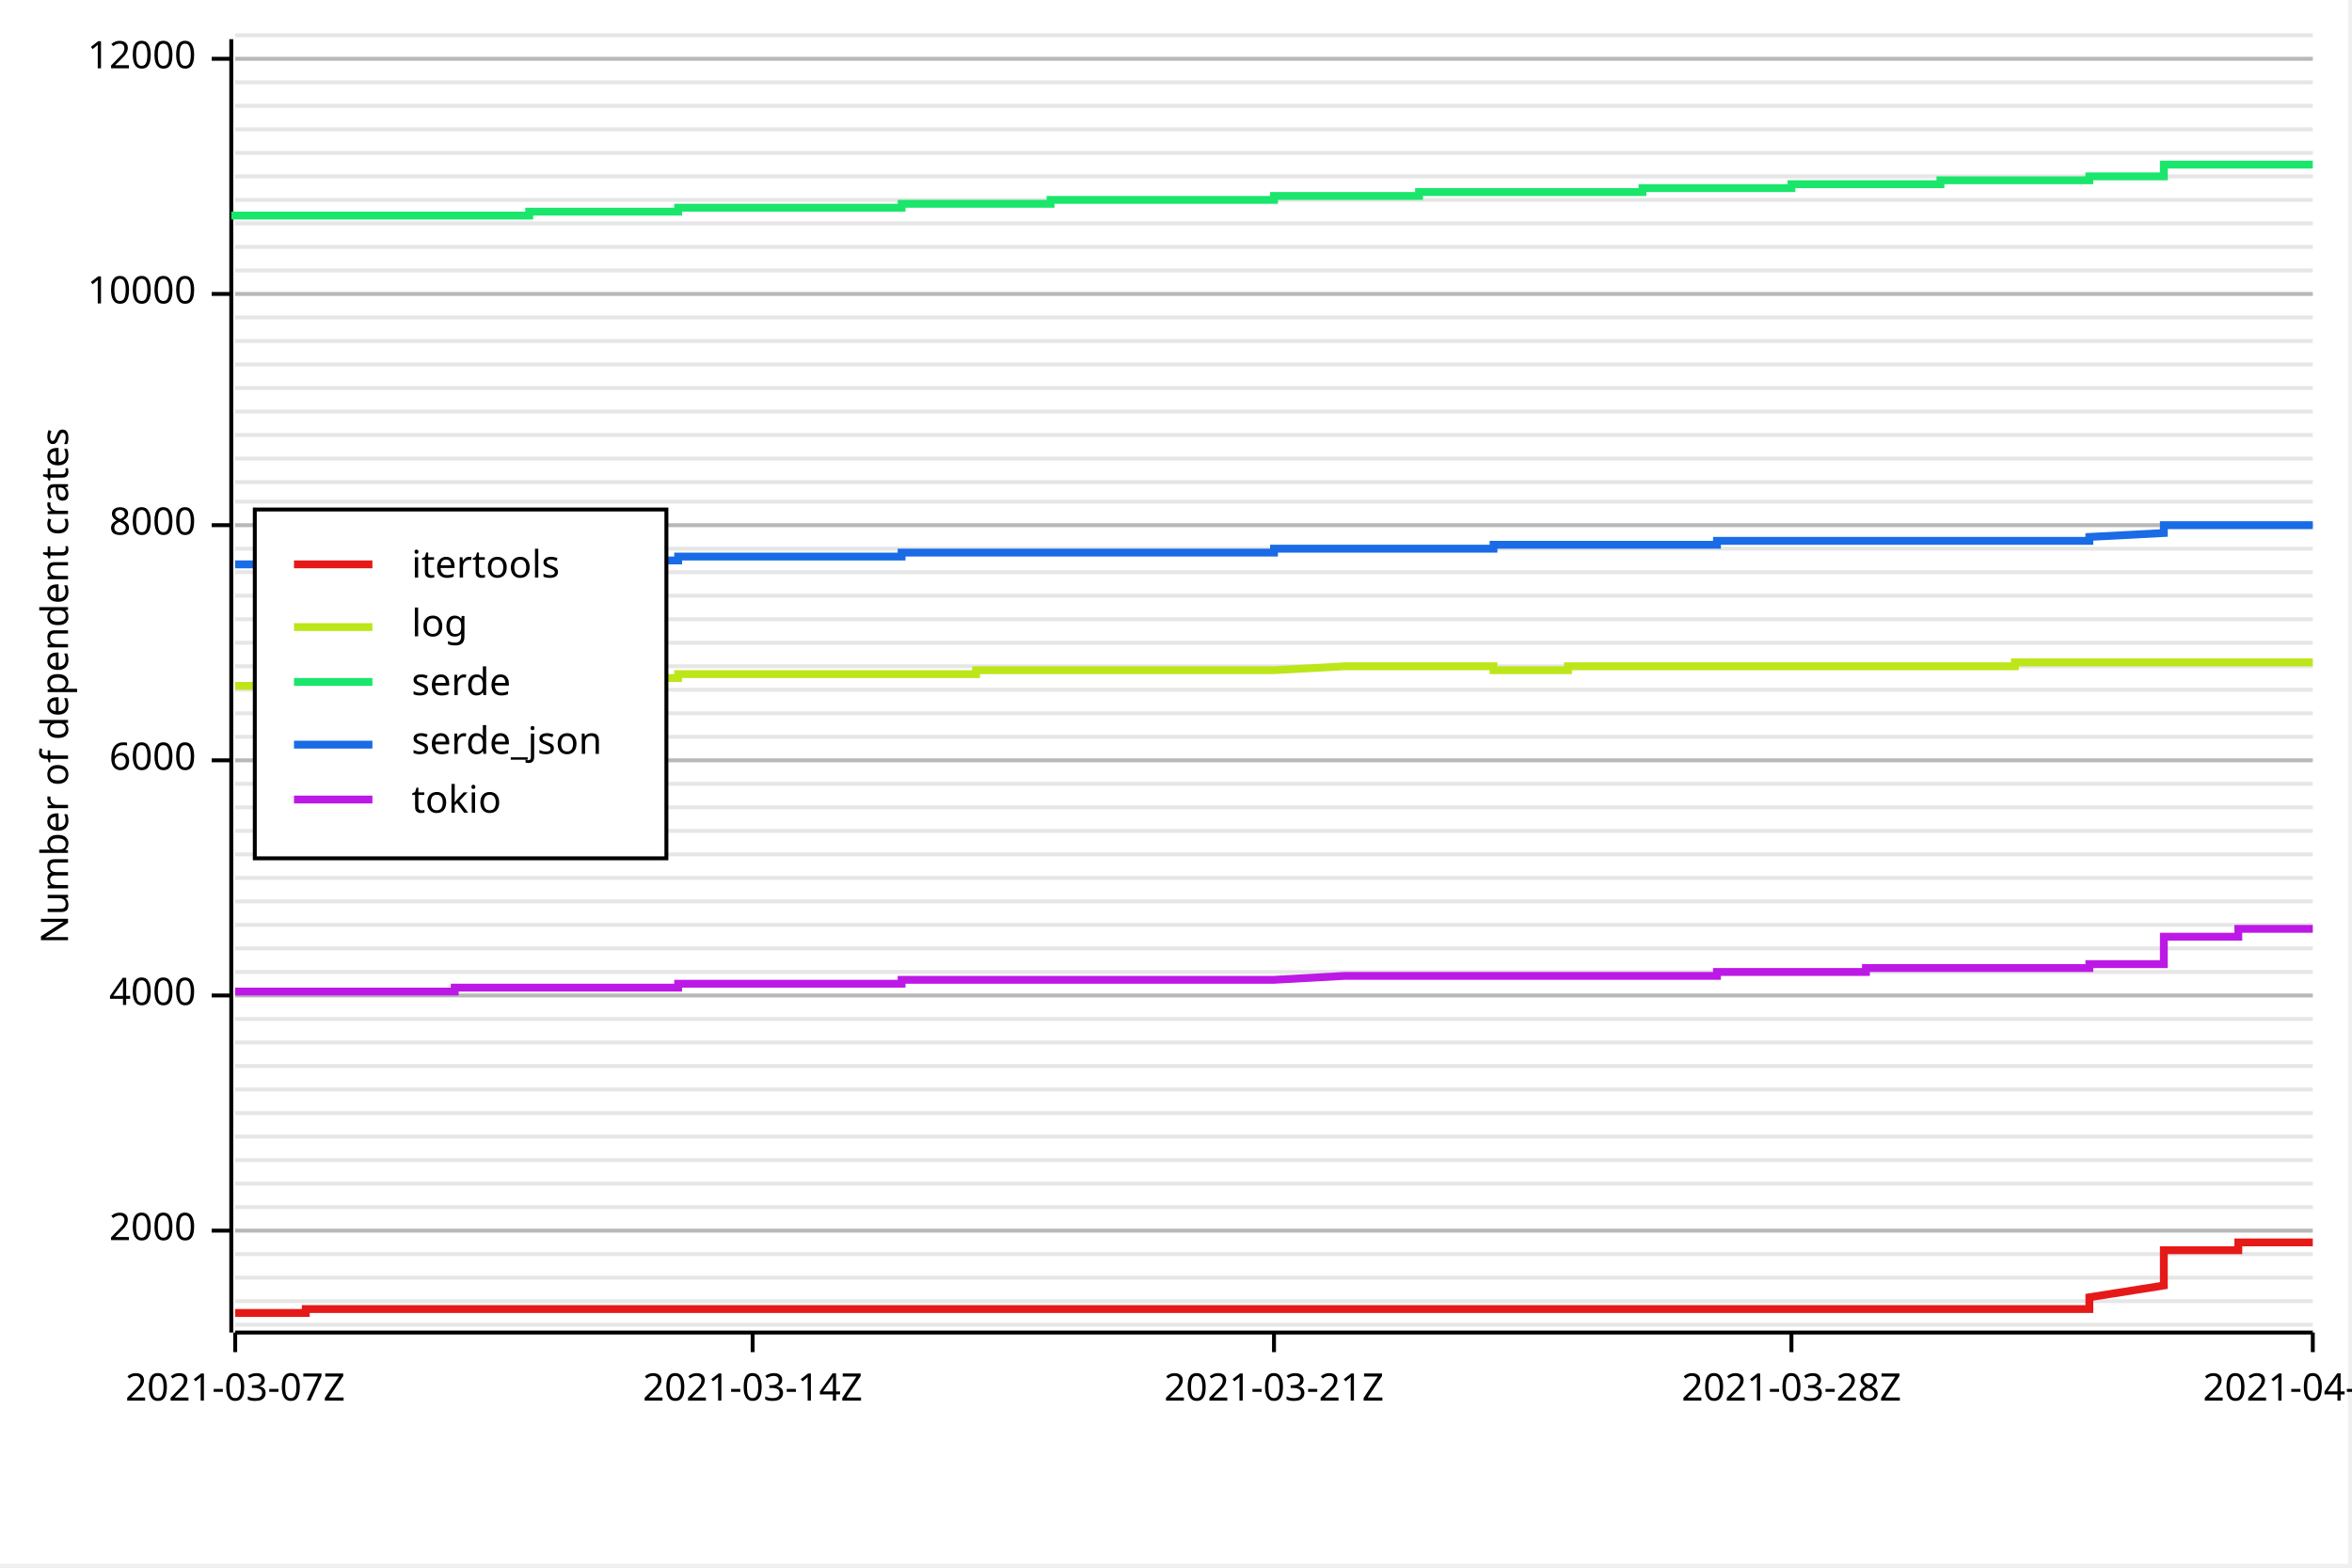
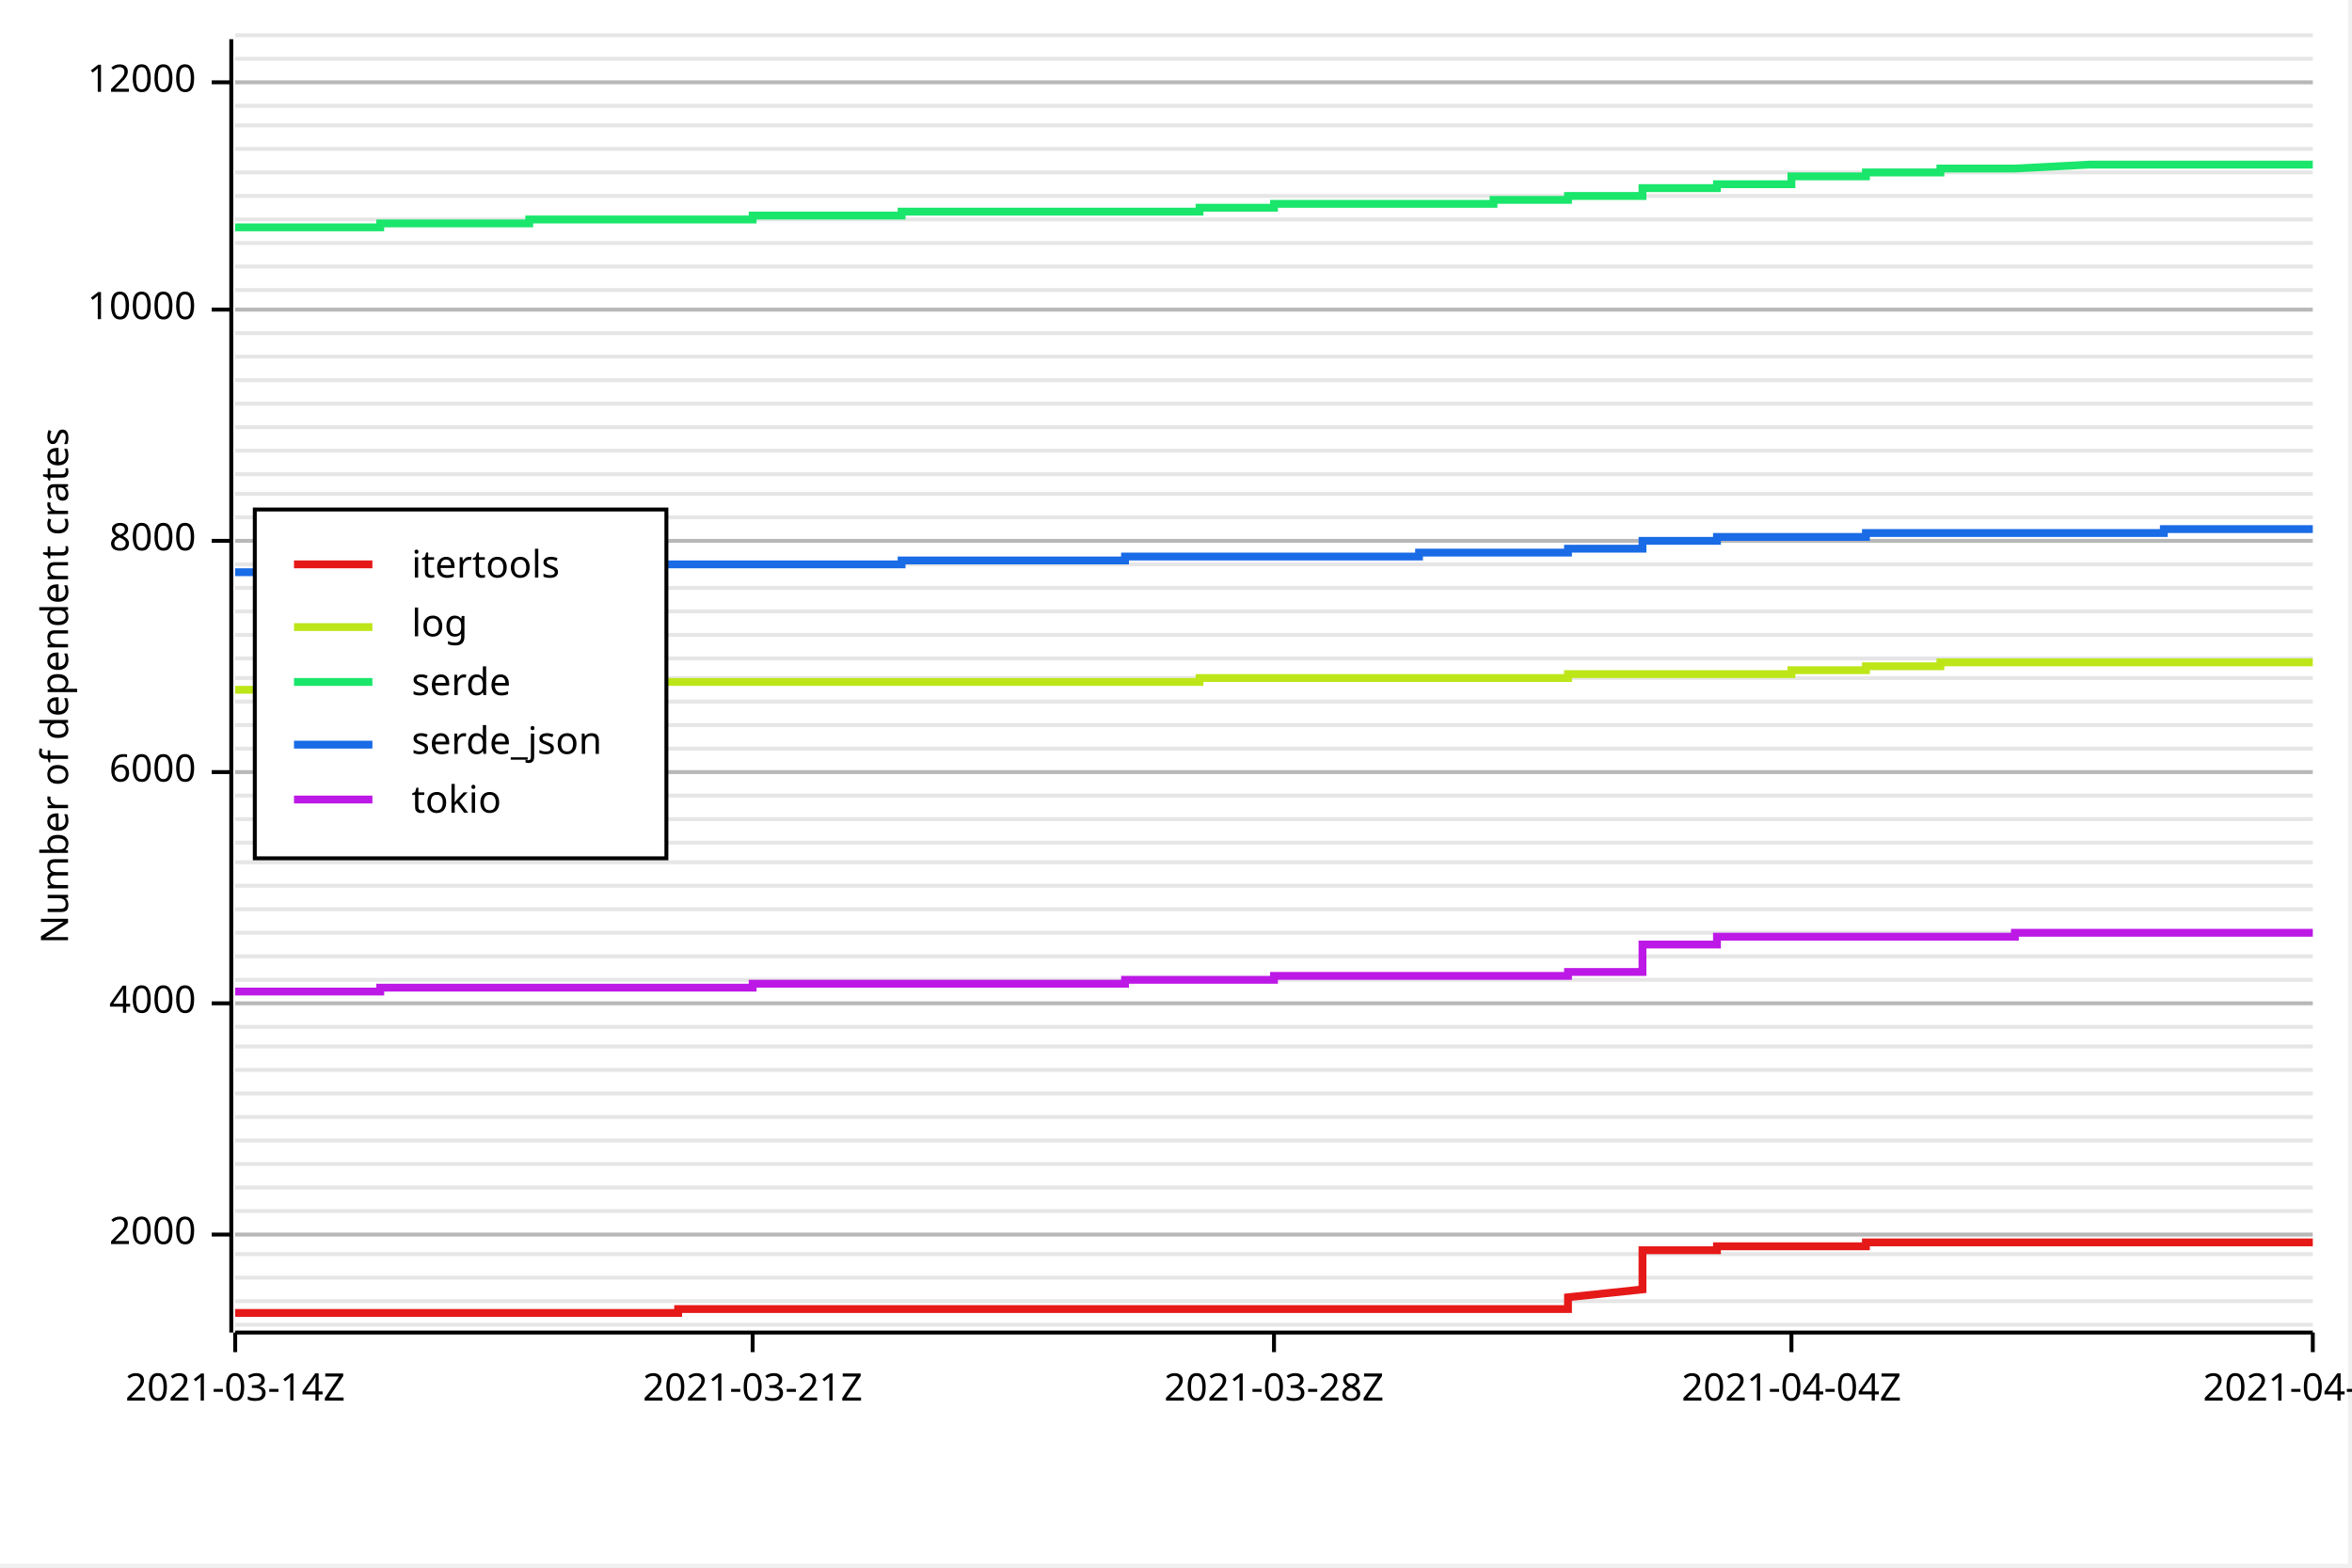
<svg xmlns="http://www.w3.org/2000/svg" width="600" height="400" viewBox="0 0 600 400">
  <rect x="0" y="0" width="599" height="399" opacity="1" fill="#FFFFFF" stroke="none" />
  <line opacity="0.1" stroke="#000000" stroke-width="1" x1="60" y1="338" x2="590" y2="338" />
  <line opacity="0.1" stroke="#000000" stroke-width="1" x1="60" y1="332" x2="590" y2="332" />
  <line opacity="0.1" stroke="#000000" stroke-width="1" x1="60" y1="326" x2="590" y2="326" />
  <line opacity="0.1" stroke="#000000" stroke-width="1" x1="60" y1="320" x2="590" y2="320" />
-   <line opacity="0.1" stroke="#000000" stroke-width="1" x1="60" y1="314" x2="590" y2="314" />
-   <line opacity="0.1" stroke="#000000" stroke-width="1" x1="60" y1="308" x2="590" y2="308" />
-   <line opacity="0.1" stroke="#000000" stroke-width="1" x1="60" y1="302" x2="590" y2="302" />
-   <line opacity="0.1" stroke="#000000" stroke-width="1" x1="60" y1="296" x2="590" y2="296" />
-   <line opacity="0.1" stroke="#000000" stroke-width="1" x1="60" y1="290" x2="590" y2="290" />
-   <line opacity="0.1" stroke="#000000" stroke-width="1" x1="60" y1="284" x2="590" y2="284" />
-   <line opacity="0.1" stroke="#000000" stroke-width="1" x1="60" y1="278" x2="590" y2="278" />
-   <line opacity="0.1" stroke="#000000" stroke-width="1" x1="60" y1="272" x2="590" y2="272" />
-   <line opacity="0.1" stroke="#000000" stroke-width="1" x1="60" y1="266" x2="590" y2="266" />
-   <line opacity="0.1" stroke="#000000" stroke-width="1" x1="60" y1="260" x2="590" y2="260" />
-   <line opacity="0.1" stroke="#000000" stroke-width="1" x1="60" y1="254" x2="590" y2="254" />
-   <line opacity="0.1" stroke="#000000" stroke-width="1" x1="60" y1="248" x2="590" y2="248" />
-   <line opacity="0.1" stroke="#000000" stroke-width="1" x1="60" y1="242" x2="590" y2="242" />
-   <line opacity="0.1" stroke="#000000" stroke-width="1" x1="60" y1="236" x2="590" y2="236" />
-   <line opacity="0.1" stroke="#000000" stroke-width="1" x1="60" y1="230" x2="590" y2="230" />
-   <line opacity="0.1" stroke="#000000" stroke-width="1" x1="60" y1="224" x2="590" y2="224" />
-   <line opacity="0.1" stroke="#000000" stroke-width="1" x1="60" y1="218" x2="590" y2="218" />
-   <line opacity="0.1" stroke="#000000" stroke-width="1" x1="60" y1="212" x2="590" y2="212" />
-   <line opacity="0.1" stroke="#000000" stroke-width="1" x1="60" y1="206" x2="590" y2="206" />
-   <line opacity="0.1" stroke="#000000" stroke-width="1" x1="60" y1="200" x2="590" y2="200" />
-   <line opacity="0.1" stroke="#000000" stroke-width="1" x1="60" y1="194" x2="590" y2="194" />
-   <line opacity="0.1" stroke="#000000" stroke-width="1" x1="60" y1="188" x2="590" y2="188" />
-   <line opacity="0.1" stroke="#000000" stroke-width="1" x1="60" y1="182" x2="590" y2="182" />
-   <line opacity="0.1" stroke="#000000" stroke-width="1" x1="60" y1="176" x2="590" y2="176" />
-   <line opacity="0.1" stroke="#000000" stroke-width="1" x1="60" y1="170" x2="590" y2="170" />
-   <line opacity="0.1" stroke="#000000" stroke-width="1" x1="60" y1="164" x2="590" y2="164" />
-   <line opacity="0.1" stroke="#000000" stroke-width="1" x1="60" y1="158" x2="590" y2="158" />
-   <line opacity="0.1" stroke="#000000" stroke-width="1" x1="60" y1="152" x2="590" y2="152" />
-   <line opacity="0.1" stroke="#000000" stroke-width="1" x1="60" y1="146" x2="590" y2="146" />
-   <line opacity="0.1" stroke="#000000" stroke-width="1" x1="60" y1="140" x2="590" y2="140" />
-   <line opacity="0.1" stroke="#000000" stroke-width="1" x1="60" y1="134" x2="590" y2="134" />
-   <line opacity="0.1" stroke="#000000" stroke-width="1" x1="60" y1="128" x2="590" y2="128" />
-   <line opacity="0.1" stroke="#000000" stroke-width="1" x1="60" y1="123" x2="590" y2="123" />
-   <line opacity="0.1" stroke="#000000" stroke-width="1" x1="60" y1="117" x2="590" y2="117" />
-   <line opacity="0.1" stroke="#000000" stroke-width="1" x1="60" y1="111" x2="590" y2="111" />
-   <line opacity="0.1" stroke="#000000" stroke-width="1" x1="60" y1="105" x2="590" y2="105" />
-   <line opacity="0.1" stroke="#000000" stroke-width="1" x1="60" y1="99" x2="590" y2="99" />
-   <line opacity="0.1" stroke="#000000" stroke-width="1" x1="60" y1="93" x2="590" y2="93" />
-   <line opacity="0.1" stroke="#000000" stroke-width="1" x1="60" y1="87" x2="590" y2="87" />
-   <line opacity="0.1" stroke="#000000" stroke-width="1" x1="60" y1="81" x2="590" y2="81" />
-   <line opacity="0.1" stroke="#000000" stroke-width="1" x1="60" y1="75" x2="590" y2="75" />
-   <line opacity="0.1" stroke="#000000" stroke-width="1" x1="60" y1="69" x2="590" y2="69" />
-   <line opacity="0.1" stroke="#000000" stroke-width="1" x1="60" y1="63" x2="590" y2="63" />
-   <line opacity="0.1" stroke="#000000" stroke-width="1" x1="60" y1="57" x2="590" y2="57" />
-   <line opacity="0.1" stroke="#000000" stroke-width="1" x1="60" y1="51" x2="590" y2="51" />
-   <line opacity="0.1" stroke="#000000" stroke-width="1" x1="60" y1="45" x2="590" y2="45" />
-   <line opacity="0.1" stroke="#000000" stroke-width="1" x1="60" y1="39" x2="590" y2="39" />
-   <line opacity="0.1" stroke="#000000" stroke-width="1" x1="60" y1="33" x2="590" y2="33" />
+   <line opacity="0.1" stroke="#000000" stroke-width="1" x1="60" y1="315" x2="590" y2="315" />
+   <line opacity="0.1" stroke="#000000" stroke-width="1" x1="60" y1="309" x2="590" y2="309" />
+   <line opacity="0.1" stroke="#000000" stroke-width="1" x1="60" y1="303" x2="590" y2="303" />
+   <line opacity="0.1" stroke="#000000" stroke-width="1" x1="60" y1="297" x2="590" y2="297" />
+   <line opacity="0.1" stroke="#000000" stroke-width="1" x1="60" y1="291" x2="590" y2="291" />
+   <line opacity="0.1" stroke="#000000" stroke-width="1" x1="60" y1="285" x2="590" y2="285" />
+   <line opacity="0.1" stroke="#000000" stroke-width="1" x1="60" y1="279" x2="590" y2="279" />
+   <line opacity="0.1" stroke="#000000" stroke-width="1" x1="60" y1="273" x2="590" y2="273" />
+   <line opacity="0.1" stroke="#000000" stroke-width="1" x1="60" y1="267" x2="590" y2="267" />
+   <line opacity="0.1" stroke="#000000" stroke-width="1" x1="60" y1="262" x2="590" y2="262" />
+   <line opacity="0.1" stroke="#000000" stroke-width="1" x1="60" y1="256" x2="590" y2="256" />
+   <line opacity="0.1" stroke="#000000" stroke-width="1" x1="60" y1="250" x2="590" y2="250" />
+   <line opacity="0.1" stroke="#000000" stroke-width="1" x1="60" y1="244" x2="590" y2="244" />
+   <line opacity="0.1" stroke="#000000" stroke-width="1" x1="60" y1="238" x2="590" y2="238" />
+   <line opacity="0.1" stroke="#000000" stroke-width="1" x1="60" y1="232" x2="590" y2="232" />
+   <line opacity="0.1" stroke="#000000" stroke-width="1" x1="60" y1="226" x2="590" y2="226" />
+   <line opacity="0.1" stroke="#000000" stroke-width="1" x1="60" y1="220" x2="590" y2="220" />
+   <line opacity="0.1" stroke="#000000" stroke-width="1" x1="60" y1="215" x2="590" y2="215" />
+   <line opacity="0.1" stroke="#000000" stroke-width="1" x1="60" y1="209" x2="590" y2="209" />
+   <line opacity="0.1" stroke="#000000" stroke-width="1" x1="60" y1="203" x2="590" y2="203" />
+   <line opacity="0.1" stroke="#000000" stroke-width="1" x1="60" y1="197" x2="590" y2="197" />
+   <line opacity="0.1" stroke="#000000" stroke-width="1" x1="60" y1="191" x2="590" y2="191" />
+   <line opacity="0.1" stroke="#000000" stroke-width="1" x1="60" y1="185" x2="590" y2="185" />
+   <line opacity="0.1" stroke="#000000" stroke-width="1" x1="60" y1="179" x2="590" y2="179" />
+   <line opacity="0.1" stroke="#000000" stroke-width="1" x1="60" y1="173" x2="590" y2="173" />
+   <line opacity="0.1" stroke="#000000" stroke-width="1" x1="60" y1="168" x2="590" y2="168" />
+   <line opacity="0.1" stroke="#000000" stroke-width="1" x1="60" y1="162" x2="590" y2="162" />
+   <line opacity="0.1" stroke="#000000" stroke-width="1" x1="60" y1="156" x2="590" y2="156" />
+   <line opacity="0.1" stroke="#000000" stroke-width="1" x1="60" y1="150" x2="590" y2="150" />
+   <line opacity="0.1" stroke="#000000" stroke-width="1" x1="60" y1="144" x2="590" y2="144" />
+   <line opacity="0.1" stroke="#000000" stroke-width="1" x1="60" y1="138" x2="590" y2="138" />
+   <line opacity="0.1" stroke="#000000" stroke-width="1" x1="60" y1="132" x2="590" y2="132" />
+   <line opacity="0.1" stroke="#000000" stroke-width="1" x1="60" y1="126" x2="590" y2="126" />
+   <line opacity="0.1" stroke="#000000" stroke-width="1" x1="60" y1="121" x2="590" y2="121" />
+   <line opacity="0.1" stroke="#000000" stroke-width="1" x1="60" y1="115" x2="590" y2="115" />
+   <line opacity="0.1" stroke="#000000" stroke-width="1" x1="60" y1="109" x2="590" y2="109" />
+   <line opacity="0.1" stroke="#000000" stroke-width="1" x1="60" y1="103" x2="590" y2="103" />
+   <line opacity="0.1" stroke="#000000" stroke-width="1" x1="60" y1="97" x2="590" y2="97" />
+   <line opacity="0.1" stroke="#000000" stroke-width="1" x1="60" y1="91" x2="590" y2="91" />
+   <line opacity="0.1" stroke="#000000" stroke-width="1" x1="60" y1="85" x2="590" y2="85" />
+   <line opacity="0.1" stroke="#000000" stroke-width="1" x1="60" y1="79" x2="590" y2="79" />
+   <line opacity="0.1" stroke="#000000" stroke-width="1" x1="60" y1="74" x2="590" y2="74" />
+   <line opacity="0.1" stroke="#000000" stroke-width="1" x1="60" y1="68" x2="590" y2="68" />
+   <line opacity="0.1" stroke="#000000" stroke-width="1" x1="60" y1="62" x2="590" y2="62" />
+   <line opacity="0.1" stroke="#000000" stroke-width="1" x1="60" y1="56" x2="590" y2="56" />
+   <line opacity="0.1" stroke="#000000" stroke-width="1" x1="60" y1="50" x2="590" y2="50" />
+   <line opacity="0.1" stroke="#000000" stroke-width="1" x1="60" y1="44" x2="590" y2="44" />
+   <line opacity="0.1" stroke="#000000" stroke-width="1" x1="60" y1="38" x2="590" y2="38" />
+   <line opacity="0.1" stroke="#000000" stroke-width="1" x1="60" y1="32" x2="590" y2="32" />
  <line opacity="0.1" stroke="#000000" stroke-width="1" x1="60" y1="27" x2="590" y2="27" />
  <line opacity="0.1" stroke="#000000" stroke-width="1" x1="60" y1="21" x2="590" y2="21" />
  <line opacity="0.1" stroke="#000000" stroke-width="1" x1="60" y1="15" x2="590" y2="15" />
  <line opacity="0.1" stroke="#000000" stroke-width="1" x1="60" y1="9" x2="590" y2="9" />
  <text x="10" y="175" dy="0.76em" text-anchor="middle" font-family="sans-serif" font-size="9.677" opacity="1" fill="#000000" transform="rotate(270, 10, 175)">
Number of dependent crates
</text>
-   <line opacity="0.2" stroke="#000000" stroke-width="1" x1="60" y1="314" x2="590" y2="314" />
-   <line opacity="0.2" stroke="#000000" stroke-width="1" x1="60" y1="254" x2="590" y2="254" />
-   <line opacity="0.2" stroke="#000000" stroke-width="1" x1="60" y1="194" x2="590" y2="194" />
-   <line opacity="0.2" stroke="#000000" stroke-width="1" x1="60" y1="134" x2="590" y2="134" />
-   <line opacity="0.2" stroke="#000000" stroke-width="1" x1="60" y1="75" x2="590" y2="75" />
-   <line opacity="0.2" stroke="#000000" stroke-width="1" x1="60" y1="15" x2="590" y2="15" />
+   <line opacity="0.2" stroke="#000000" stroke-width="1" x1="60" y1="315" x2="590" y2="315" />
+   <line opacity="0.2" stroke="#000000" stroke-width="1" x1="60" y1="256" x2="590" y2="256" />
+   <line opacity="0.2" stroke="#000000" stroke-width="1" x1="60" y1="197" x2="590" y2="197" />
+   <line opacity="0.2" stroke="#000000" stroke-width="1" x1="60" y1="138" x2="590" y2="138" />
+   <line opacity="0.2" stroke="#000000" stroke-width="1" x1="60" y1="79" x2="590" y2="79" />
+   <line opacity="0.2" stroke="#000000" stroke-width="1" x1="60" y1="21" x2="590" y2="21" />
  <polyline fill="none" opacity="1" stroke="#000000" stroke-width="1" points="59,10 59,340 " />
-   <text x="50" y="314" dy="0.5ex" text-anchor="end" font-family="sans-serif" font-size="9.677" opacity="1" fill="#000000">
+   <text x="50" y="315" dy="0.5ex" text-anchor="end" font-family="sans-serif" font-size="9.677" opacity="1" fill="#000000">
2000
</text>
-   <polyline fill="none" opacity="1" stroke="#000000" stroke-width="1" points="54,314 59,314 " />
-   <text x="50" y="254" dy="0.5ex" text-anchor="end" font-family="sans-serif" font-size="9.677" opacity="1" fill="#000000">
+   <polyline fill="none" opacity="1" stroke="#000000" stroke-width="1" points="54,315 59,315 " />
+   <text x="50" y="256" dy="0.5ex" text-anchor="end" font-family="sans-serif" font-size="9.677" opacity="1" fill="#000000">
4000
</text>
-   <polyline fill="none" opacity="1" stroke="#000000" stroke-width="1" points="54,254 59,254 " />
-   <text x="50" y="194" dy="0.5ex" text-anchor="end" font-family="sans-serif" font-size="9.677" opacity="1" fill="#000000">
+   <polyline fill="none" opacity="1" stroke="#000000" stroke-width="1" points="54,256 59,256 " />
+   <text x="50" y="197" dy="0.5ex" text-anchor="end" font-family="sans-serif" font-size="9.677" opacity="1" fill="#000000">
6000
</text>
-   <polyline fill="none" opacity="1" stroke="#000000" stroke-width="1" points="54,194 59,194 " />
-   <text x="50" y="134" dy="0.5ex" text-anchor="end" font-family="sans-serif" font-size="9.677" opacity="1" fill="#000000">
+   <polyline fill="none" opacity="1" stroke="#000000" stroke-width="1" points="54,197 59,197 " />
+   <text x="50" y="138" dy="0.5ex" text-anchor="end" font-family="sans-serif" font-size="9.677" opacity="1" fill="#000000">
8000
</text>
-   <polyline fill="none" opacity="1" stroke="#000000" stroke-width="1" points="54,134 59,134 " />
-   <text x="50" y="75" dy="0.5ex" text-anchor="end" font-family="sans-serif" font-size="9.677" opacity="1" fill="#000000">
+   <polyline fill="none" opacity="1" stroke="#000000" stroke-width="1" points="54,138 59,138 " />
+   <text x="50" y="79" dy="0.5ex" text-anchor="end" font-family="sans-serif" font-size="9.677" opacity="1" fill="#000000">
10000
</text>
-   <polyline fill="none" opacity="1" stroke="#000000" stroke-width="1" points="54,75 59,75 " />
-   <text x="50" y="15" dy="0.5ex" text-anchor="end" font-family="sans-serif" font-size="9.677" opacity="1" fill="#000000">
+   <polyline fill="none" opacity="1" stroke="#000000" stroke-width="1" points="54,79 59,79 " />
+   <text x="50" y="21" dy="0.5ex" text-anchor="end" font-family="sans-serif" font-size="9.677" opacity="1" fill="#000000">
12000
</text>
-   <polyline fill="none" opacity="1" stroke="#000000" stroke-width="1" points="54,15 59,15 " />
+   <polyline fill="none" opacity="1" stroke="#000000" stroke-width="1" points="54,21 59,21 " />
  <polyline fill="none" opacity="1" stroke="#000000" stroke-width="1" points="60,340 590,340 " />
  <text x="60" y="350" dy="0.76em" text-anchor="middle" font-family="sans-serif" font-size="9.677" opacity="1" fill="#000000">
- 2021-03-07Z
+ 2021-03-14Z
</text>
  <polyline fill="none" opacity="1" stroke="#000000" stroke-width="1" points="60,340 60,345 " />
  <text x="192" y="350" dy="0.76em" text-anchor="middle" font-family="sans-serif" font-size="9.677" opacity="1" fill="#000000">
- 2021-03-14Z
+ 2021-03-21Z
</text>
  <polyline fill="none" opacity="1" stroke="#000000" stroke-width="1" points="192,340 192,345 " />
  <text x="325" y="350" dy="0.76em" text-anchor="middle" font-family="sans-serif" font-size="9.677" opacity="1" fill="#000000">
- 2021-03-21Z
+ 2021-03-28Z
</text>
  <polyline fill="none" opacity="1" stroke="#000000" stroke-width="1" points="325,340 325,345 " />
  <text x="457" y="350" dy="0.76em" text-anchor="middle" font-family="sans-serif" font-size="9.677" opacity="1" fill="#000000">
- 2021-03-28Z
+ 2021-04-04Z
</text>
  <polyline fill="none" opacity="1" stroke="#000000" stroke-width="1" points="457,340 457,345 " />
  <text x="590" y="350" dy="0.76em" text-anchor="middle" font-family="sans-serif" font-size="9.677" opacity="1" fill="#000000">
- 2021-04-04Z
+ 2021-04-11Z
</text>
  <polyline fill="none" opacity="1" stroke="#000000" stroke-width="1" points="590,340 590,345 " />
-   <polyline fill="none" opacity="1" stroke="#E61919" stroke-width="2" points="60,335 60,335 78,335 78,334 97,334 97,334 116,334 116,334 135,334 135,334 154,334 154,334 173,334 173,334 192,334 192,334 211,334 211,334 230,334 230,334 249,334 249,334 268,334 268,334 287,334 287,334 306,334 306,334 325,334 325,334 343,334 362,334 362,334 381,334 381,334 400,334 400,334 419,334 419,334 438,334 438,334 457,334 457,334 476,334 476,334 495,334 495,334 514,334 514,334 533,334 533,331 552,328 552,319 571,319 571,317 590,317 " />
-   <polyline fill="none" opacity="1" stroke="#BDE619" stroke-width="2" points="60,175 60,175 78,175 78,174 97,174 97,174 116,174 116,174 135,174 135,174 154,174 154,173 173,173 173,172 192,172 192,172 211,172 211,172 230,172 230,172 249,172 249,171 268,171 268,171 287,171 287,171 306,171 306,171 325,171 325,171 343,170 362,170 362,170 381,170 381,171 400,171 400,170 419,170 419,170 438,170 438,170 457,170 457,170 476,170 476,170 495,170 495,170 514,170 514,169 533,169 533,169 552,169 552,169 571,169 571,169 590,169 " />
-   <polyline fill="none" opacity="1" stroke="#19E66B" stroke-width="2" points="60,56 60,55 78,55 78,55 97,55 97,55 116,55 116,55 135,55 135,54 154,54 154,54 173,54 173,53 192,53 192,53 211,53 211,53 230,53 230,52 249,52 249,52 268,52 268,51 287,51 287,51 306,51 306,51 325,51 325,50 343,50 362,50 362,49 381,49 381,49 400,49 400,49 419,49 419,48 438,48 438,48 457,48 457,47 476,47 476,47 495,47 495,46 514,46 514,46 533,46 533,45 552,45 552,42 571,42 571,42 590,42 " />
-   <polyline fill="none" opacity="1" stroke="#196BE6" stroke-width="2" points="60,144 60,144 78,144 78,144 97,144 97,144 116,144 116,143 135,143 135,143 154,143 154,143 173,143 173,142 192,142 192,142 211,142 211,142 230,142 230,141 249,141 249,141 268,141 268,141 287,141 287,141 306,141 306,141 325,141 325,140 343,140 362,140 362,140 381,140 381,139 400,139 400,139 419,139 419,139 438,139 438,138 457,138 457,138 476,138 476,138 495,138 495,138 514,138 514,138 533,138 533,137 552,136 552,134 571,134 571,134 590,134 " />
-   <polyline fill="none" opacity="1" stroke="#BD19E6" stroke-width="2" points="60,253 60,253 78,253 78,253 97,253 97,253 116,253 116,252 135,252 135,252 154,252 154,252 173,252 173,251 192,251 192,251 211,251 211,251 230,251 230,250 249,250 249,250 268,250 268,250 287,250 287,250 306,250 306,250 325,250 325,250 343,249 362,249 362,249 381,249 381,249 400,249 400,249 419,249 419,249 438,249 438,248 457,248 457,248 476,248 476,247 495,247 495,247 514,247 514,247 533,247 533,246 552,246 552,239 571,239 571,237 590,237 " />
+   <polyline fill="none" opacity="1" stroke="#E61919" stroke-width="2" points="60,335 60,335 78,335 78,335 97,335 97,335 116,335 116,335 135,335 135,335 154,335 154,335 173,335 173,334 192,334 192,334 211,334 230,334 230,334 249,334 249,334 268,334 268,334 287,334 287,334 306,334 306,334 325,334 325,334 343,334 343,334 362,334 362,334 381,334 381,334 400,334 400,331 419,329 419,319 438,319 438,318 457,318 457,318 476,318 476,317 495,317 495,317 514,317 514,317 533,317 552,317 552,317 571,317 571,317 590,317 " />
+   <polyline fill="none" opacity="1" stroke="#BDE619" stroke-width="2" points="60,176 60,176 78,176 78,175 97,175 97,175 116,175 116,175 135,175 135,174 154,174 154,174 173,174 173,174 192,174 192,174 211,174 230,174 230,174 249,174 249,174 268,174 268,174 287,174 287,174 306,174 306,173 325,173 325,173 343,173 343,173 362,173 362,173 381,173 381,173 400,173 400,172 419,172 419,172 438,172 438,172 457,172 457,171 476,171 476,170 495,170 495,169 514,169 514,169 533,169 552,169 552,169 571,169 571,169 590,169 " />
+   <polyline fill="none" opacity="1" stroke="#19E66B" stroke-width="2" points="60,58 60,58 78,58 78,58 97,58 97,57 116,57 116,57 135,57 135,56 154,56 154,56 173,56 173,56 192,56 192,55 211,55 230,55 230,54 249,54 249,54 268,54 268,54 287,54 287,54 306,54 306,53 325,53 325,52 343,52 343,52 362,52 362,52 381,52 381,51 400,51 400,50 419,50 419,48 438,48 438,47 457,47 457,45 476,45 476,44 495,44 495,43 514,43 514,43 533,42 552,42 552,42 571,42 571,42 590,42 " />
+   <polyline fill="none" opacity="1" stroke="#196BE6" stroke-width="2" points="60,146 60,146 78,146 78,145 97,145 97,145 116,145 116,145 135,145 135,145 154,145 154,144 173,144 173,144 192,144 192,144 211,144 230,144 230,143 249,143 249,143 268,143 268,143 287,143 287,142 306,142 306,142 325,142 325,142 343,142 343,142 362,142 362,141 381,141 381,141 400,141 400,140 419,140 419,138 438,138 438,137 457,137 457,137 476,137 476,136 495,136 495,136 514,136 514,136 533,136 552,136 552,135 571,135 571,135 590,135 " />
+   <polyline fill="none" opacity="1" stroke="#BD19E6" stroke-width="2" points="60,253 60,253 78,253 78,253 97,253 97,252 116,252 116,252 135,252 135,252 154,252 154,252 173,252 173,252 192,252 192,251 211,251 230,251 230,251 249,251 249,251 268,251 268,251 287,251 287,250 306,250 306,250 325,250 325,249 343,249 343,249 362,249 362,249 381,249 381,249 400,249 400,248 419,248 419,241 438,241 438,239 457,239 457,239 476,239 476,239 495,239 495,239 514,239 514,238 533,238 552,238 552,238 571,238 571,238 590,238 " />
  <rect x="65" y="130" width="105" height="89" opacity="1" fill="#FFFFFF" stroke="none" />
  <rect x="65" y="130" width="105" height="89" opacity="1" fill="none" stroke="#000000" />
  <text x="105" y="140" dy="0.76em" text-anchor="start" font-family="sans-serif" font-size="9.677" opacity="1" fill="#000000">
itertools
</text>
  <text x="105" y="155" dy="0.76em" text-anchor="start" font-family="sans-serif" font-size="9.677" opacity="1" fill="#000000">
log
</text>
  <text x="105" y="170" dy="0.76em" text-anchor="start" font-family="sans-serif" font-size="9.677" opacity="1" fill="#000000">
serde
</text>
  <text x="105" y="185" dy="0.76em" text-anchor="start" font-family="sans-serif" font-size="9.677" opacity="1" fill="#000000">
serde_json
</text>
  <text x="105" y="200" dy="0.76em" text-anchor="start" font-family="sans-serif" font-size="9.677" opacity="1" fill="#000000">
tokio
</text>
  <polyline fill="none" opacity="1" stroke="#E61919" stroke-width="2" points="75,144 95,144 " />
  <polyline fill="none" opacity="1" stroke="#BDE619" stroke-width="2" points="75,160 95,160 " />
  <polyline fill="none" opacity="1" stroke="#19E66B" stroke-width="2" points="75,174 95,174 " />
  <polyline fill="none" opacity="1" stroke="#196BE6" stroke-width="2" points="75,190 95,190 " />
  <polyline fill="none" opacity="1" stroke="#BD19E6" stroke-width="2" points="75,204 95,204 " />
</svg>
